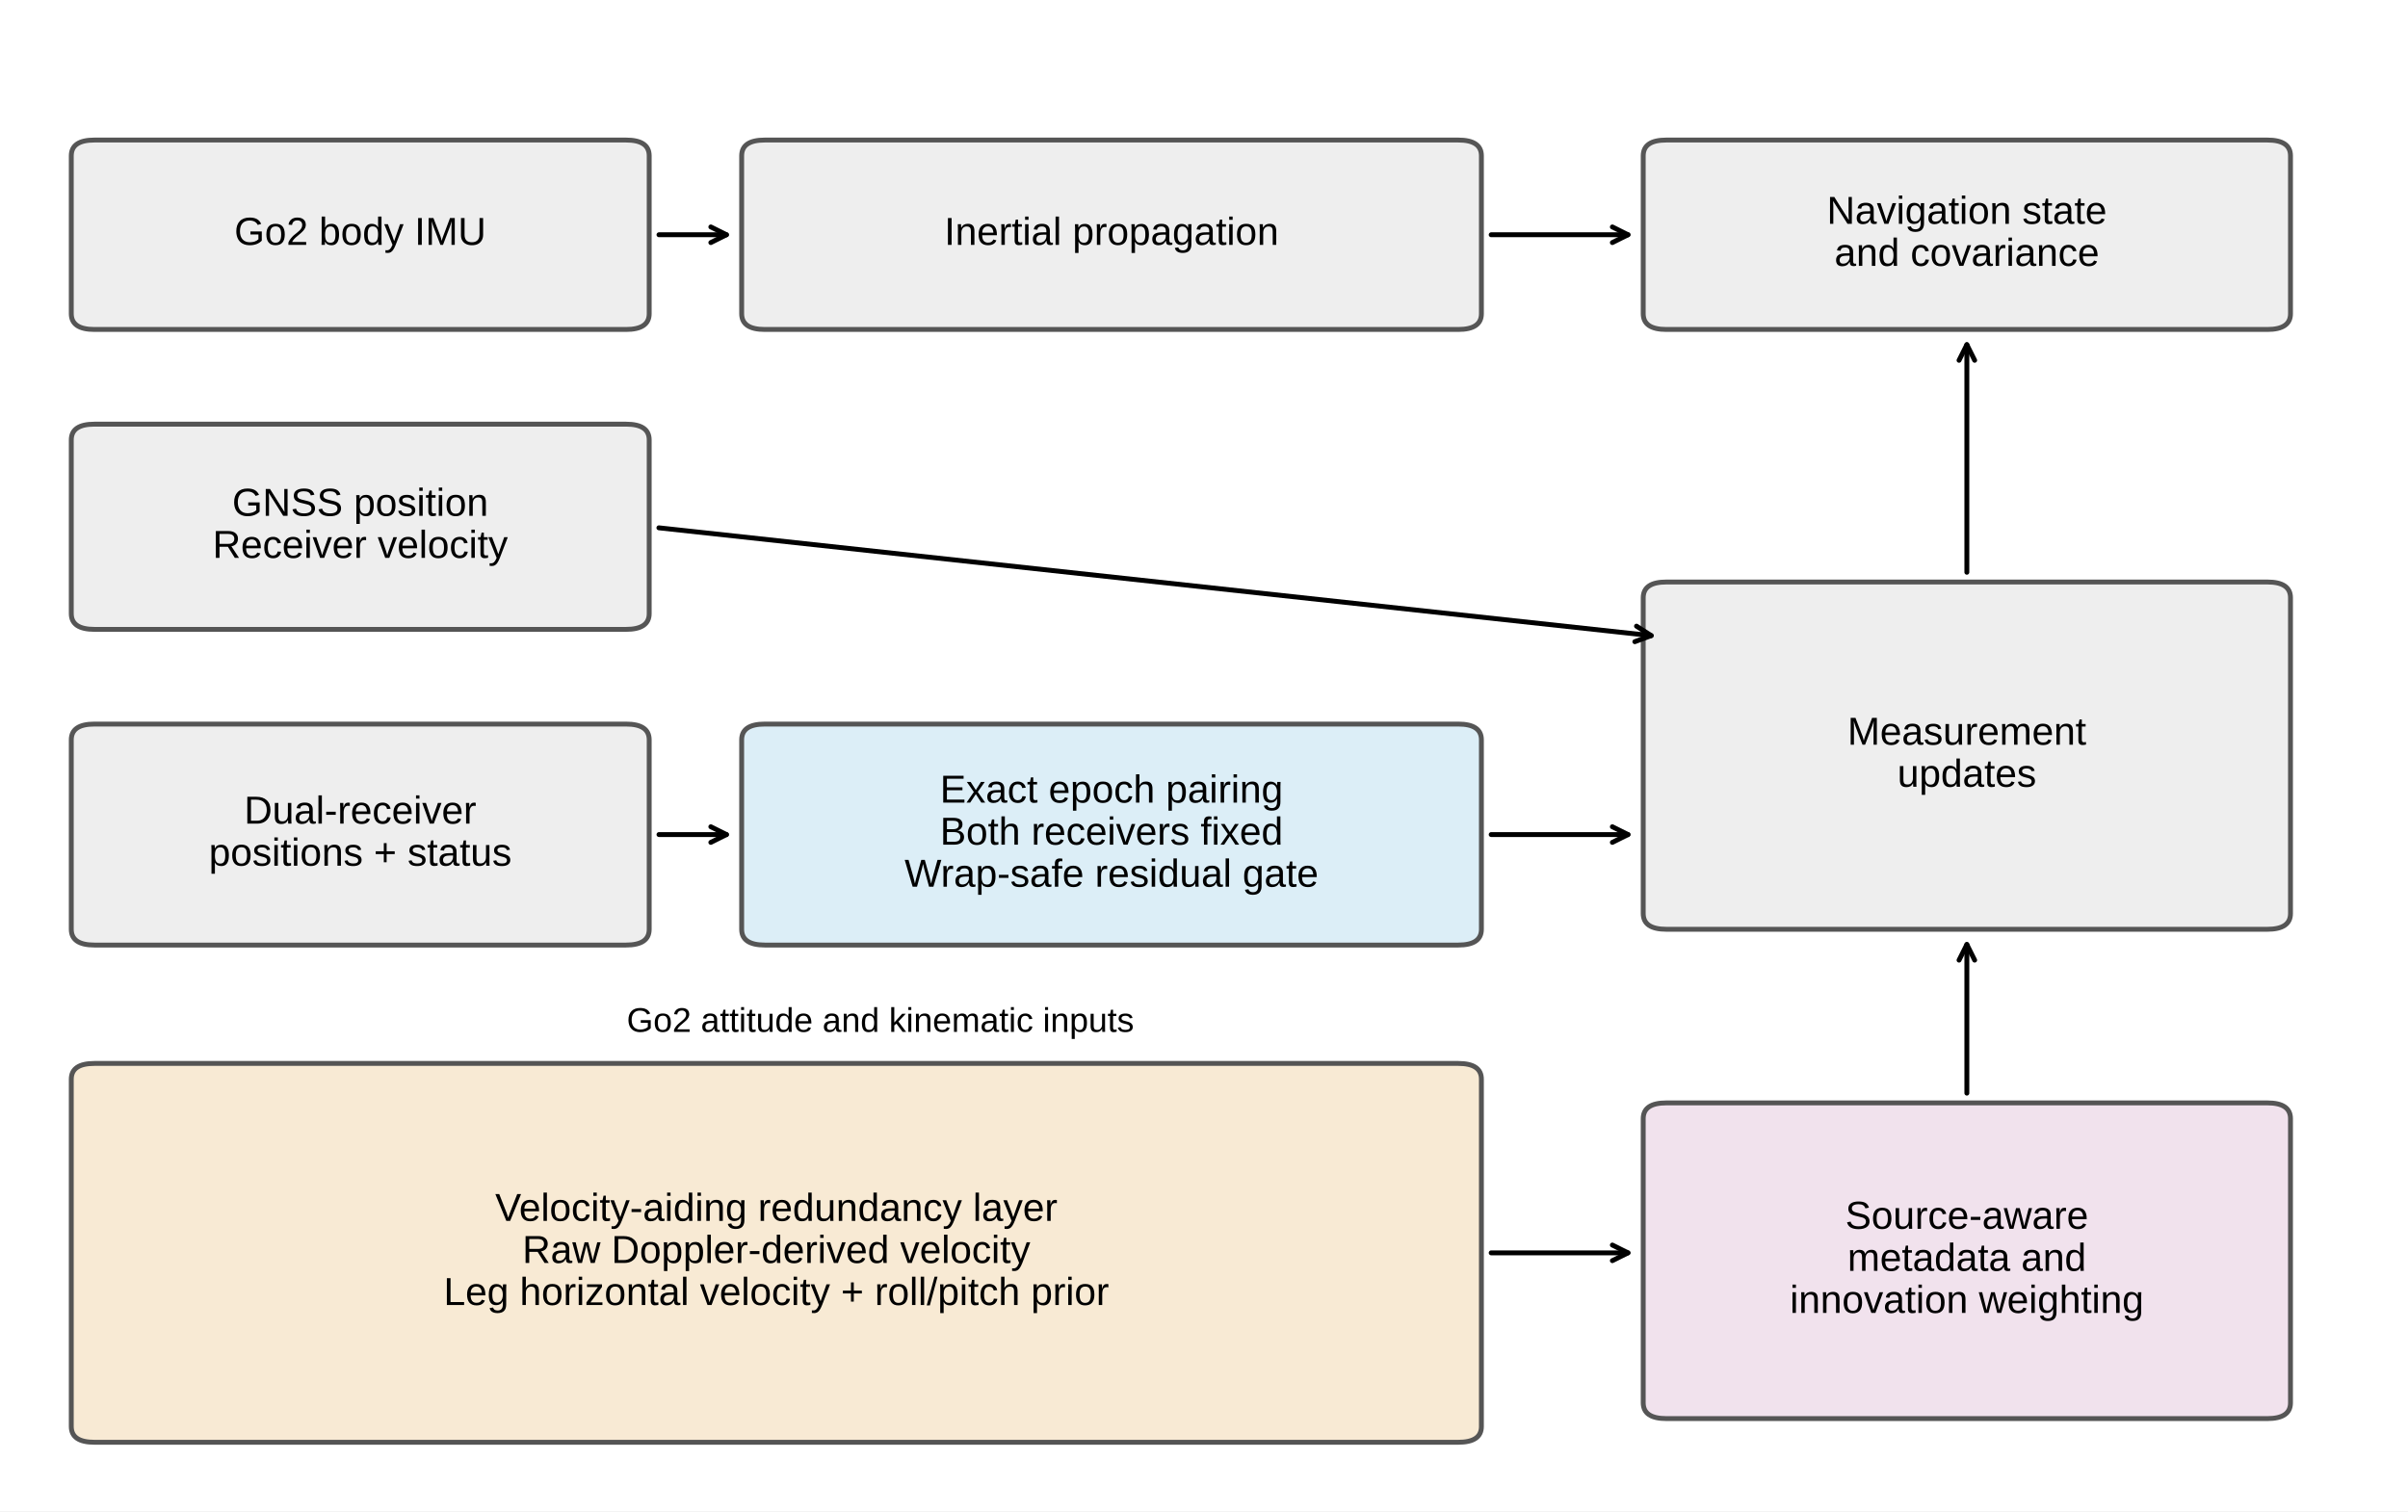
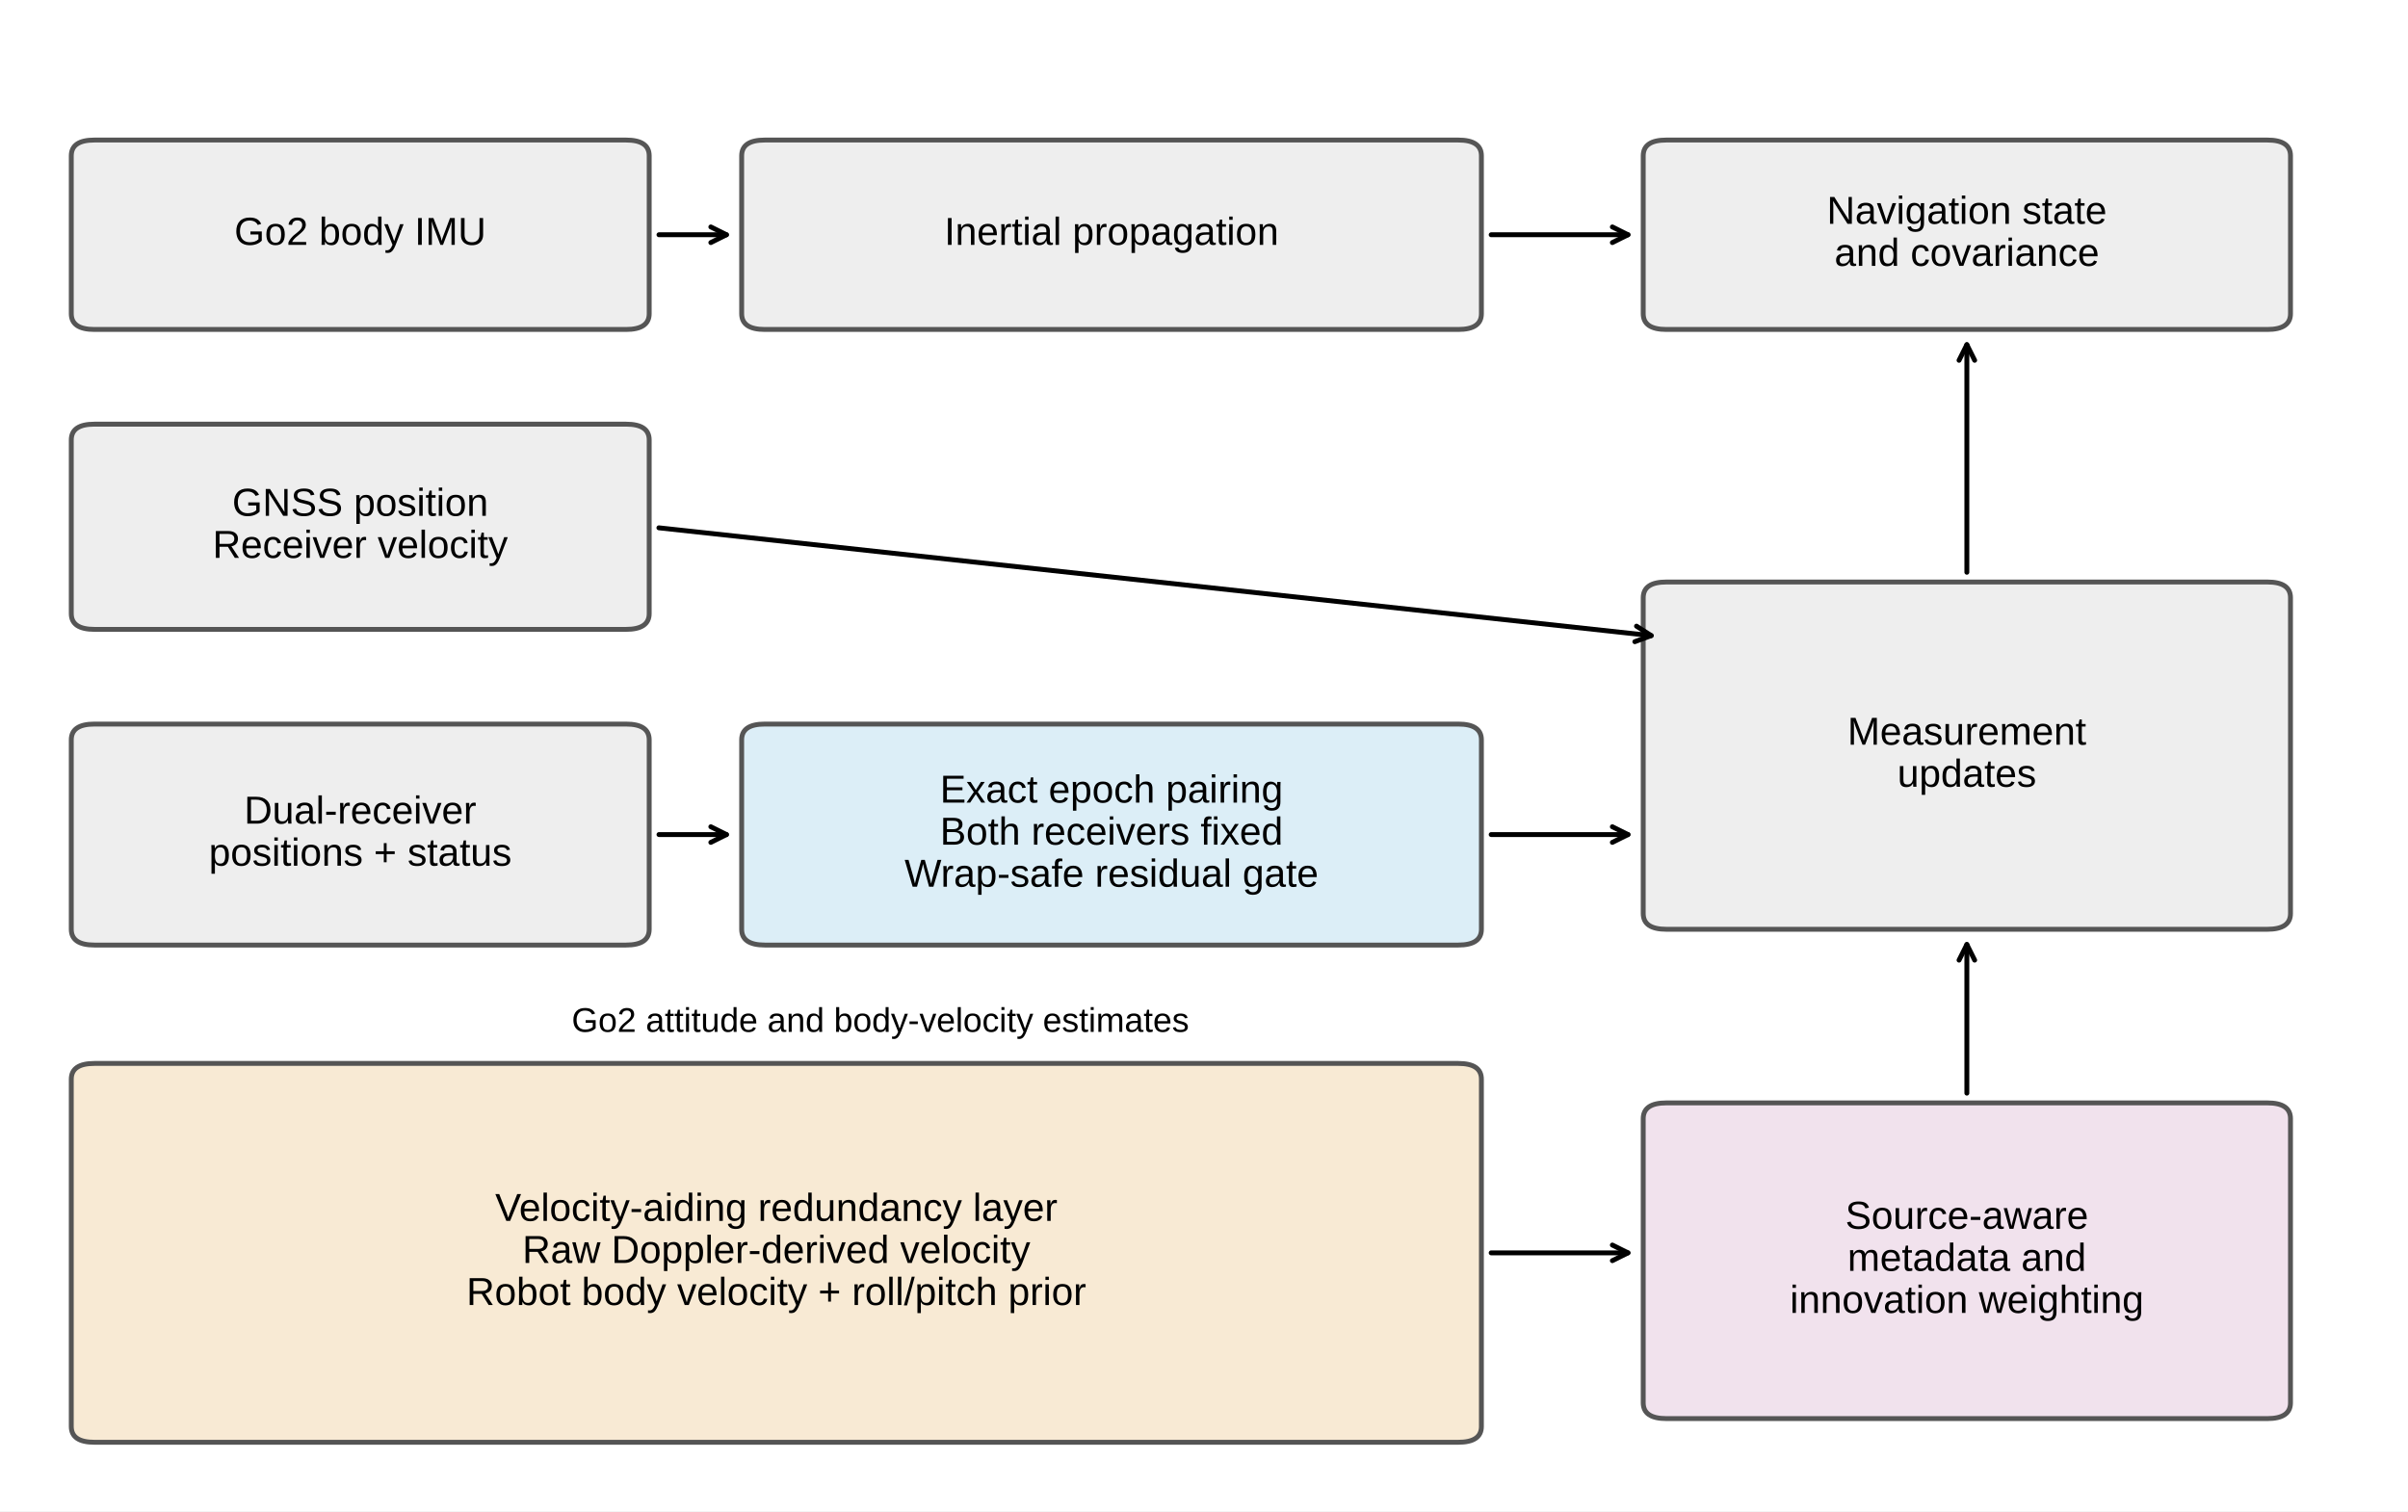
<svg xmlns="http://www.w3.org/2000/svg" width="493.228pt" height="309.6pt" viewBox="0 0 493.228 309.6" version="1.1">
  <defs>
    <style type="text/css">*{stroke-linejoin: round; stroke-linecap: butt}</style>
  </defs>
  <g id="figure_1">
    <g id="patch_1">
-       <path d="M 0 309.6  L 493.228 309.6  L 493.228 0  L 0 0  z " style="fill: #ffffff" />
+       <path d="M 0 309.6 L 493.228 309.6 L 493.228 0 L 0 0 z " style="fill: #ffffff" />
    </g>
    <g id="axes_1">
      <g id="patch_2">
-         <path d="M 19.335 67.493  L 128.239 67.493  Q 132.974 67.493 132.974 64.259  L 132.974 31.923  Q 132.974 28.69 128.239 28.69  L 19.335 28.69  Q 14.6 28.69 14.6 31.923  L 14.6 64.259  Q 14.6 67.493 19.335 67.493  z " clip-path="url(#p387d648695)" style="fill: #eeeeee; stroke: #555555; stroke-linejoin: miter" />
+         <path d="M 19.335 67.493 L 128.239 67.493 Q 132.974 67.493 132.974 64.259 L 132.974 31.923 Q 132.974 28.69 128.239 28.69 L 19.335 28.69 Q 14.6 28.69 14.6 31.923 L 14.6 64.259 Q 14.6 67.493 19.335 67.493 z " clip-path="url(#p7a3dd1b451)" style="fill: #eeeeee; stroke: #555555; stroke-linejoin: miter" />
      </g>
      <g id="patch_3">
-         <path d="M 156.649 67.493  L 298.699 67.493  Q 303.434 67.493 303.434 64.259  L 303.434 31.923  Q 303.434 28.69 298.699 28.69  L 156.649 28.69  Q 151.914 28.69 151.914 31.923  L 151.914 64.259  Q 151.914 67.493 156.649 67.493  z " clip-path="url(#p387d648695)" style="fill: #eeeeee; stroke: #555555; stroke-linejoin: miter" />
+         <path d="M 156.649 67.493 L 298.699 67.493 Q 303.434 67.493 303.434 64.259 L 303.434 31.923 Q 303.434 28.69 298.699 28.69 L 156.649 28.69 Q 151.914 28.69 151.914 31.923 L 151.914 64.259 Q 151.914 67.493 156.649 67.493 z " clip-path="url(#p7a3dd1b451)" style="fill: #eeeeee; stroke: #555555; stroke-linejoin: miter" />
      </g>
      <g id="patch_4">
-         <path d="M 341.314 67.493  L 464.424 67.493  Q 469.159 67.493 469.159 64.259  L 469.159 31.923  Q 469.159 28.69 464.424 28.69  L 341.314 28.69  Q 336.579 28.69 336.579 31.923  L 336.579 64.259  Q 336.579 67.493 341.314 67.493  z " clip-path="url(#p387d648695)" style="fill: #eeeeee; stroke: #555555; stroke-linejoin: miter" />
+         <path d="M 341.314 67.493 L 464.424 67.493 Q 469.159 67.493 469.159 64.259 L 469.159 31.923 Q 469.159 28.69 464.424 28.69 L 341.314 28.69 Q 336.579 28.69 336.579 31.923 L 336.579 64.259 Q 336.579 67.493 341.314 67.493 z " clip-path="url(#p7a3dd1b451)" style="fill: #eeeeee; stroke: #555555; stroke-linejoin: miter" />
      </g>
      <g id="patch_5">
-         <path d="M 19.335 128.931  L 128.239 128.931  Q 132.974 128.931 132.974 125.698  L 132.974 90.128  Q 132.974 86.894 128.239 86.894  L 19.335 86.894  Q 14.6 86.894 14.6 90.128  L 14.6 125.698  Q 14.6 128.931 19.335 128.931  z " clip-path="url(#p387d648695)" style="fill: #eeeeee; stroke: #555555; stroke-linejoin: miter" />
+         <path d="M 19.335 128.931 L 128.239 128.931 Q 132.974 128.931 132.974 125.698 L 132.974 90.128 Q 132.974 86.894 128.239 86.894 L 19.335 86.894 Q 14.6 86.894 14.6 90.128 L 14.6 125.698 Q 14.6 128.931 19.335 128.931 z " clip-path="url(#p7a3dd1b451)" style="fill: #eeeeee; stroke: #555555; stroke-linejoin: miter" />
      </g>
      <g id="patch_6">
-         <path d="M 19.335 193.603  L 128.239 193.603  Q 132.974 193.603 132.974 190.37  L 132.974 151.566  Q 132.974 148.333 128.239 148.333  L 19.335 148.333  Q 14.6 148.333 14.6 151.566  L 14.6 190.37  Q 14.6 193.603 19.335 193.603  z " clip-path="url(#p387d648695)" style="fill: #eeeeee; stroke: #555555; stroke-linejoin: miter" />
+         <path d="M 19.335 193.603 L 128.239 193.603 Q 132.974 193.603 132.974 190.37 L 132.974 151.566 Q 132.974 148.333 128.239 148.333 L 19.335 148.333 Q 14.6 148.333 14.6 151.566 L 14.6 190.37 Q 14.6 193.603 19.335 193.603 z " clip-path="url(#p7a3dd1b451)" style="fill: #eeeeee; stroke: #555555; stroke-linejoin: miter" />
      </g>
      <g id="patch_7">
-         <path d="M 156.649 193.603  L 298.699 193.603  Q 303.434 193.603 303.434 190.37  L 303.434 151.566  Q 303.434 148.333 298.699 148.333  L 156.649 148.333  Q 151.914 148.333 151.914 151.566  L 151.914 190.37  Q 151.914 193.603 156.649 193.603  z " clip-path="url(#p387d648695)" style="fill: #dceef7; stroke: #555555; stroke-linejoin: miter" />
+         <path d="M 156.649 193.603 L 298.699 193.603 Q 303.434 193.603 303.434 190.37 L 303.434 151.566 Q 303.434 148.333 298.699 148.333 L 156.649 148.333 Q 151.914 148.333 151.914 151.566 L 151.914 190.37 Q 151.914 193.603 156.649 193.603 z " clip-path="url(#p7a3dd1b451)" style="fill: #dceef7; stroke: #555555; stroke-linejoin: miter" />
      </g>
      <g id="patch_8">
-         <path d="M 19.335 295.462  L 298.699 295.462  Q 303.434 295.462 303.434 292.228  L 303.434 221.089  Q 303.434 217.855 298.699 217.855  L 19.335 217.855  Q 14.6 217.855 14.6 221.089  L 14.6 292.228  Q 14.6 295.462 19.335 295.462  z " clip-path="url(#p387d648695)" style="fill: #f8ead4; stroke: #555555; stroke-linejoin: miter" />
+         <path d="M 19.335 295.462 L 298.699 295.462 Q 303.434 295.462 303.434 292.228 L 303.434 221.089 Q 303.434 217.855 298.699 217.855 L 19.335 217.855 Q 14.6 217.855 14.6 221.089 L 14.6 292.228 Q 14.6 295.462 19.335 295.462 z " clip-path="url(#p7a3dd1b451)" style="fill: #f8ead4; stroke: #555555; stroke-linejoin: miter" />
      </g>
      <g id="patch_9">
-         <path d="M 341.314 190.37  L 464.424 190.37  Q 469.159 190.37 469.159 187.136  L 469.159 122.464  Q 469.159 119.23 464.424 119.23  L 341.314 119.23  Q 336.579 119.23 336.579 122.464  L 336.579 187.136  Q 336.579 190.37 341.314 190.37  z " clip-path="url(#p387d648695)" style="fill: #eeeeee; stroke: #555555; stroke-linejoin: miter" />
+         <path d="M 341.314 190.37 L 464.424 190.37 Q 469.159 190.37 469.159 187.136 L 469.159 122.464 Q 469.159 119.23 464.424 119.23 L 341.314 119.23 Q 336.579 119.23 336.579 122.464 L 336.579 187.136 Q 336.579 190.37 341.314 190.37 z " clip-path="url(#p7a3dd1b451)" style="fill: #eeeeee; stroke: #555555; stroke-linejoin: miter" />
      </g>
      <g id="patch_10">
-         <path d="M 341.314 290.611  L 464.424 290.611  Q 469.159 290.611 469.159 287.378  L 469.159 229.173  Q 469.159 225.939 464.424 225.939  L 341.314 225.939  Q 336.579 225.939 336.579 229.173  L 336.579 287.378  Q 336.579 290.611 341.314 290.611  z " clip-path="url(#p387d648695)" style="fill: #f1e2ed; stroke: #555555; stroke-linejoin: miter" />
+         <path d="M 341.314 290.611 L 464.424 290.611 Q 469.159 290.611 469.159 287.378 L 469.159 229.173 Q 469.159 225.939 464.424 225.939 L 341.314 225.939 Q 336.579 225.939 336.579 229.173 L 336.579 287.378 Q 336.579 290.611 341.314 290.611 z " clip-path="url(#p7a3dd1b451)" style="fill: #f1e2ed; stroke: #555555; stroke-linejoin: miter" />
      </g>
      <g id="text_1">
        <text style="font: 8px 'Arial', 'Helvetica', 'Liberation Sans', 'DejaVu Sans', sans-serif; text-anchor: middle" x="73.787" y="50.16" transform="rotate(-0 73.78696 50.15995)">Go2 body IMU</text>
      </g>
      <g id="text_2">
        <text style="font: 8px 'Arial', 'Helvetica', 'Liberation Sans', 'DejaVu Sans', sans-serif; text-anchor: middle" x="227.674" y="50.16" transform="rotate(-0 227.6742 50.15995)">Inertial propagation</text>
      </g>
      <g id="text_3">
        <text style="font: 8px 'Arial', 'Helvetica', 'Liberation Sans', 'DejaVu Sans', sans-serif" transform="translate(374.187 45.85145)">Navigation state</text>
        <text style="font: 8px 'Arial', 'Helvetica', 'Liberation Sans', 'DejaVu Sans', sans-serif" transform="translate(375.742 54.46845)">and covariance</text>
      </g>
      <g id="patch_11">
-         <path d="M 134.977 48.091  Q 142.447 48.091 148.799 48.091  " style="fill: none; stroke: #000000; stroke-linecap: round" />
-         <path d="M 145.599 46.491  L 148.799 48.091  L 145.599 49.691  " style="fill: none; stroke: #000000; stroke-linecap: round" />
+         <path d="M 134.977 48.091 Q 142.447 48.091 148.799 48.091 " style="fill: none; stroke: #000000; stroke-linecap: round" />
+         <path d="M 145.599 46.491 L 148.799 48.091 L 145.599 49.691 " style="fill: none; stroke: #000000; stroke-linecap: round" />
      </g>
      <g id="patch_12">
-         <path d="M 305.437 48.091  Q 320.006 48.091 333.458 48.091  " style="fill: none; stroke: #000000; stroke-linecap: round" />
-         <path d="M 330.258 46.491  L 333.458 48.091  L 330.258 49.691  " style="fill: none; stroke: #000000; stroke-linecap: round" />
+         <path d="M 305.437 48.091 Q 320.006 48.091 333.458 48.091 " style="fill: none; stroke: #000000; stroke-linecap: round" />
+         <path d="M 330.258 46.491 L 333.458 48.091 L 330.258 49.691 " style="fill: none; stroke: #000000; stroke-linecap: round" />
      </g>
      <g id="text_4">
        <text style="font: 8px 'Arial', 'Helvetica', 'Liberation Sans', 'DejaVu Sans', sans-serif" transform="translate(47.55321 105.6731)">GNSS position</text>
        <text style="font: 8px 'Arial', 'Helvetica', 'Liberation Sans', 'DejaVu Sans', sans-serif" transform="translate(43.55571 114.29)">Receiver velocity</text>
      </g>
      <g id="text_5">
        <text style="font: 8px 'Arial', 'Helvetica', 'Liberation Sans', 'DejaVu Sans', sans-serif" transform="translate(50.00321 168.7283)">Dual-receiver</text>
        <text style="font: 8px 'Arial', 'Helvetica', 'Liberation Sans', 'DejaVu Sans', sans-serif" transform="translate(42.77071 177.3452)">positions + status</text>
      </g>
      <g id="text_6">
        <text style="font: 8px 'Arial', 'Helvetica', 'Liberation Sans', 'DejaVu Sans', sans-serif" transform="translate(192.5436 164.4197)">Exact epoch pairing</text>
        <text style="font: 8px 'Arial', 'Helvetica', 'Liberation Sans', 'DejaVu Sans', sans-serif" transform="translate(192.5492 173.0368)">Both receivers fixed</text>
        <text style="font: 8px 'Arial', 'Helvetica', 'Liberation Sans', 'DejaVu Sans', sans-serif" transform="translate(185.2823 181.6538)">Wrap-safe residual gate</text>
      </g>
      <g id="patch_13">
-         <path d="M 134.977 170.968  Q 142.447 170.968 148.799 170.968  " style="fill: none; stroke: #000000; stroke-linecap: round" />
-         <path d="M 145.599 169.368  L 148.799 170.968  L 145.599 172.568  " style="fill: none; stroke: #000000; stroke-linecap: round" />
+         <path d="M 134.977 170.968 Q 142.447 170.968 148.799 170.968 " style="fill: none; stroke: #000000; stroke-linecap: round" />
+         <path d="M 145.599 169.368 L 148.799 170.968 L 145.599 172.568 " style="fill: none; stroke: #000000; stroke-linecap: round" />
      </g>
      <g id="text_7">
        <text style="font: 8px 'Arial', 'Helvetica', 'Liberation Sans', 'DejaVu Sans', sans-serif" transform="translate(101.4299 250.1102)">Velocity-aiding redundancy layer</text>
        <text style="font: 8px 'Arial', 'Helvetica', 'Liberation Sans', 'DejaVu Sans', sans-serif" transform="translate(106.9981 258.7271)">Raw Doppler-derived velocity</text>
-         <text style="font: 8px 'Arial', 'Helvetica', 'Liberation Sans', 'DejaVu Sans', sans-serif" transform="translate(90.87619 267.3442)">Leg horizontal velocity + roll/pitch prior</text>
+         <text style="font: 8px 'Arial', 'Helvetica', 'Liberation Sans', 'DejaVu Sans', sans-serif" transform="translate(95.54557 267.3442)">Robot body velocity + roll/pitch prior</text>
      </g>
      <g id="text_8">
        <text style="font: 8px 'Arial', 'Helvetica', 'Liberation Sans', 'DejaVu Sans', sans-serif" transform="translate(378.4158 152.5602)">Measurement</text>
        <text style="font: 8px 'Arial', 'Helvetica', 'Liberation Sans', 'DejaVu Sans', sans-serif" transform="translate(388.6358 161.1772)">updates</text>
      </g>
      <g id="text_9">
        <text style="font: 8px 'Arial', 'Helvetica', 'Liberation Sans', 'DejaVu Sans', sans-serif" transform="translate(377.9702 251.7269)">Source-aware</text>
        <text style="font: 8px 'Arial', 'Helvetica', 'Liberation Sans', 'DejaVu Sans', sans-serif" transform="translate(378.4083 260.344)">metadata and</text>
        <text style="font: 8px 'Arial', 'Helvetica', 'Liberation Sans', 'DejaVu Sans', sans-serif" transform="translate(366.6233 268.961)">innovation weighting</text>
      </g>
      <g id="patch_14">
-         <path d="M 305.437 170.968  Q 320.006 170.968 333.458 170.968  " style="fill: none; stroke: #000000; stroke-linecap: round" />
-         <path d="M 330.258 169.368  L 333.458 170.968  L 330.258 172.568  " style="fill: none; stroke: #000000; stroke-linecap: round" />
+         <path d="M 305.437 170.968 Q 320.006 170.968 333.458 170.968 " style="fill: none; stroke: #000000; stroke-linecap: round" />
+         <path d="M 330.258 169.368 L 333.458 170.968 L 330.258 172.568 " style="fill: none; stroke: #000000; stroke-linecap: round" />
      </g>
      <g id="patch_15">
-         <path d="M 134.961 108.129  Q 237.144 119.23 338.216 130.211  " style="fill: none; stroke: #000000; stroke-linecap: round" />
-         <path d="M 335.207 128.275  L 338.216 130.211  L 334.862 131.456  " style="fill: none; stroke: #000000; stroke-linecap: round" />
+         <path d="M 134.961 108.129 Q 237.144 119.23 338.216 130.211 " style="fill: none; stroke: #000000; stroke-linecap: round" />
+         <path d="M 335.207 128.275 L 338.216 130.211 L 334.862 131.456 " style="fill: none; stroke: #000000; stroke-linecap: round" />
      </g>
      <g id="patch_16">
-         <path d="M 305.437 256.658  Q 320.006 256.658 333.458 256.658  " style="fill: none; stroke: #000000; stroke-linecap: round" />
-         <path d="M 330.258 255.058  L 333.458 256.658  L 330.258 258.258  " style="fill: none; stroke: #000000; stroke-linecap: round" />
+         <path d="M 305.437 256.658 Q 320.006 256.658 333.458 256.658 " style="fill: none; stroke: #000000; stroke-linecap: round" />
+         <path d="M 330.258 255.058 L 333.458 256.658 L 330.258 258.258 " style="fill: none; stroke: #000000; stroke-linecap: round" />
      </g>
      <g id="patch_17">
-         <path d="M 402.869 223.938  Q 402.869 208.155 402.869 193.491  " style="fill: none; stroke: #000000; stroke-linecap: round" />
-         <path d="M 401.269 196.691  L 402.869 193.491  L 404.469 196.691  " style="fill: none; stroke: #000000; stroke-linecap: round" />
+         <path d="M 402.869 223.938 Q 402.869 208.155 402.869 193.491 " style="fill: none; stroke: #000000; stroke-linecap: round" />
+         <path d="M 401.269 196.691 L 402.869 193.491 L 404.469 196.691 " style="fill: none; stroke: #000000; stroke-linecap: round" />
      </g>
      <g id="patch_18">
-         <path d="M 402.869 117.232  Q 402.869 93.362 402.869 70.611  " style="fill: none; stroke: #000000; stroke-linecap: round" />
-         <path d="M 401.269 73.811  L 402.869 70.611  L 404.469 73.811  " style="fill: none; stroke: #000000; stroke-linecap: round" />
+         <path d="M 402.869 117.232 Q 402.869 93.362 402.869 70.611 " style="fill: none; stroke: #000000; stroke-linecap: round" />
+         <path d="M 401.269 73.811 L 402.869 70.611 L 404.469 73.811 " style="fill: none; stroke: #000000; stroke-linecap: round" />
      </g>
      <g id="text_10">
-         <text style="font: 7px 'Arial', 'Helvetica', 'Liberation Sans', 'DejaVu Sans', sans-serif; text-anchor: middle" x="180.324" y="211.388" transform="rotate(-0 180.3243 211.388)">Go2 attitude and kinematic inputs</text>
+         <text style="font: 7px 'Arial', 'Helvetica', 'Liberation Sans', 'DejaVu Sans', sans-serif; text-anchor: middle" x="180.324" y="211.388" transform="rotate(-0 180.3243 211.388)">Go2 attitude and body-velocity estimates</text>
      </g>
    </g>
  </g>
  <defs>
-     <clipPath id="p387d648695">
+     <clipPath id="p7a3dd1b451">
      <rect x="9.865" y="9.288" width="473.499" height="291.024" />
    </clipPath>
  </defs>
</svg>
